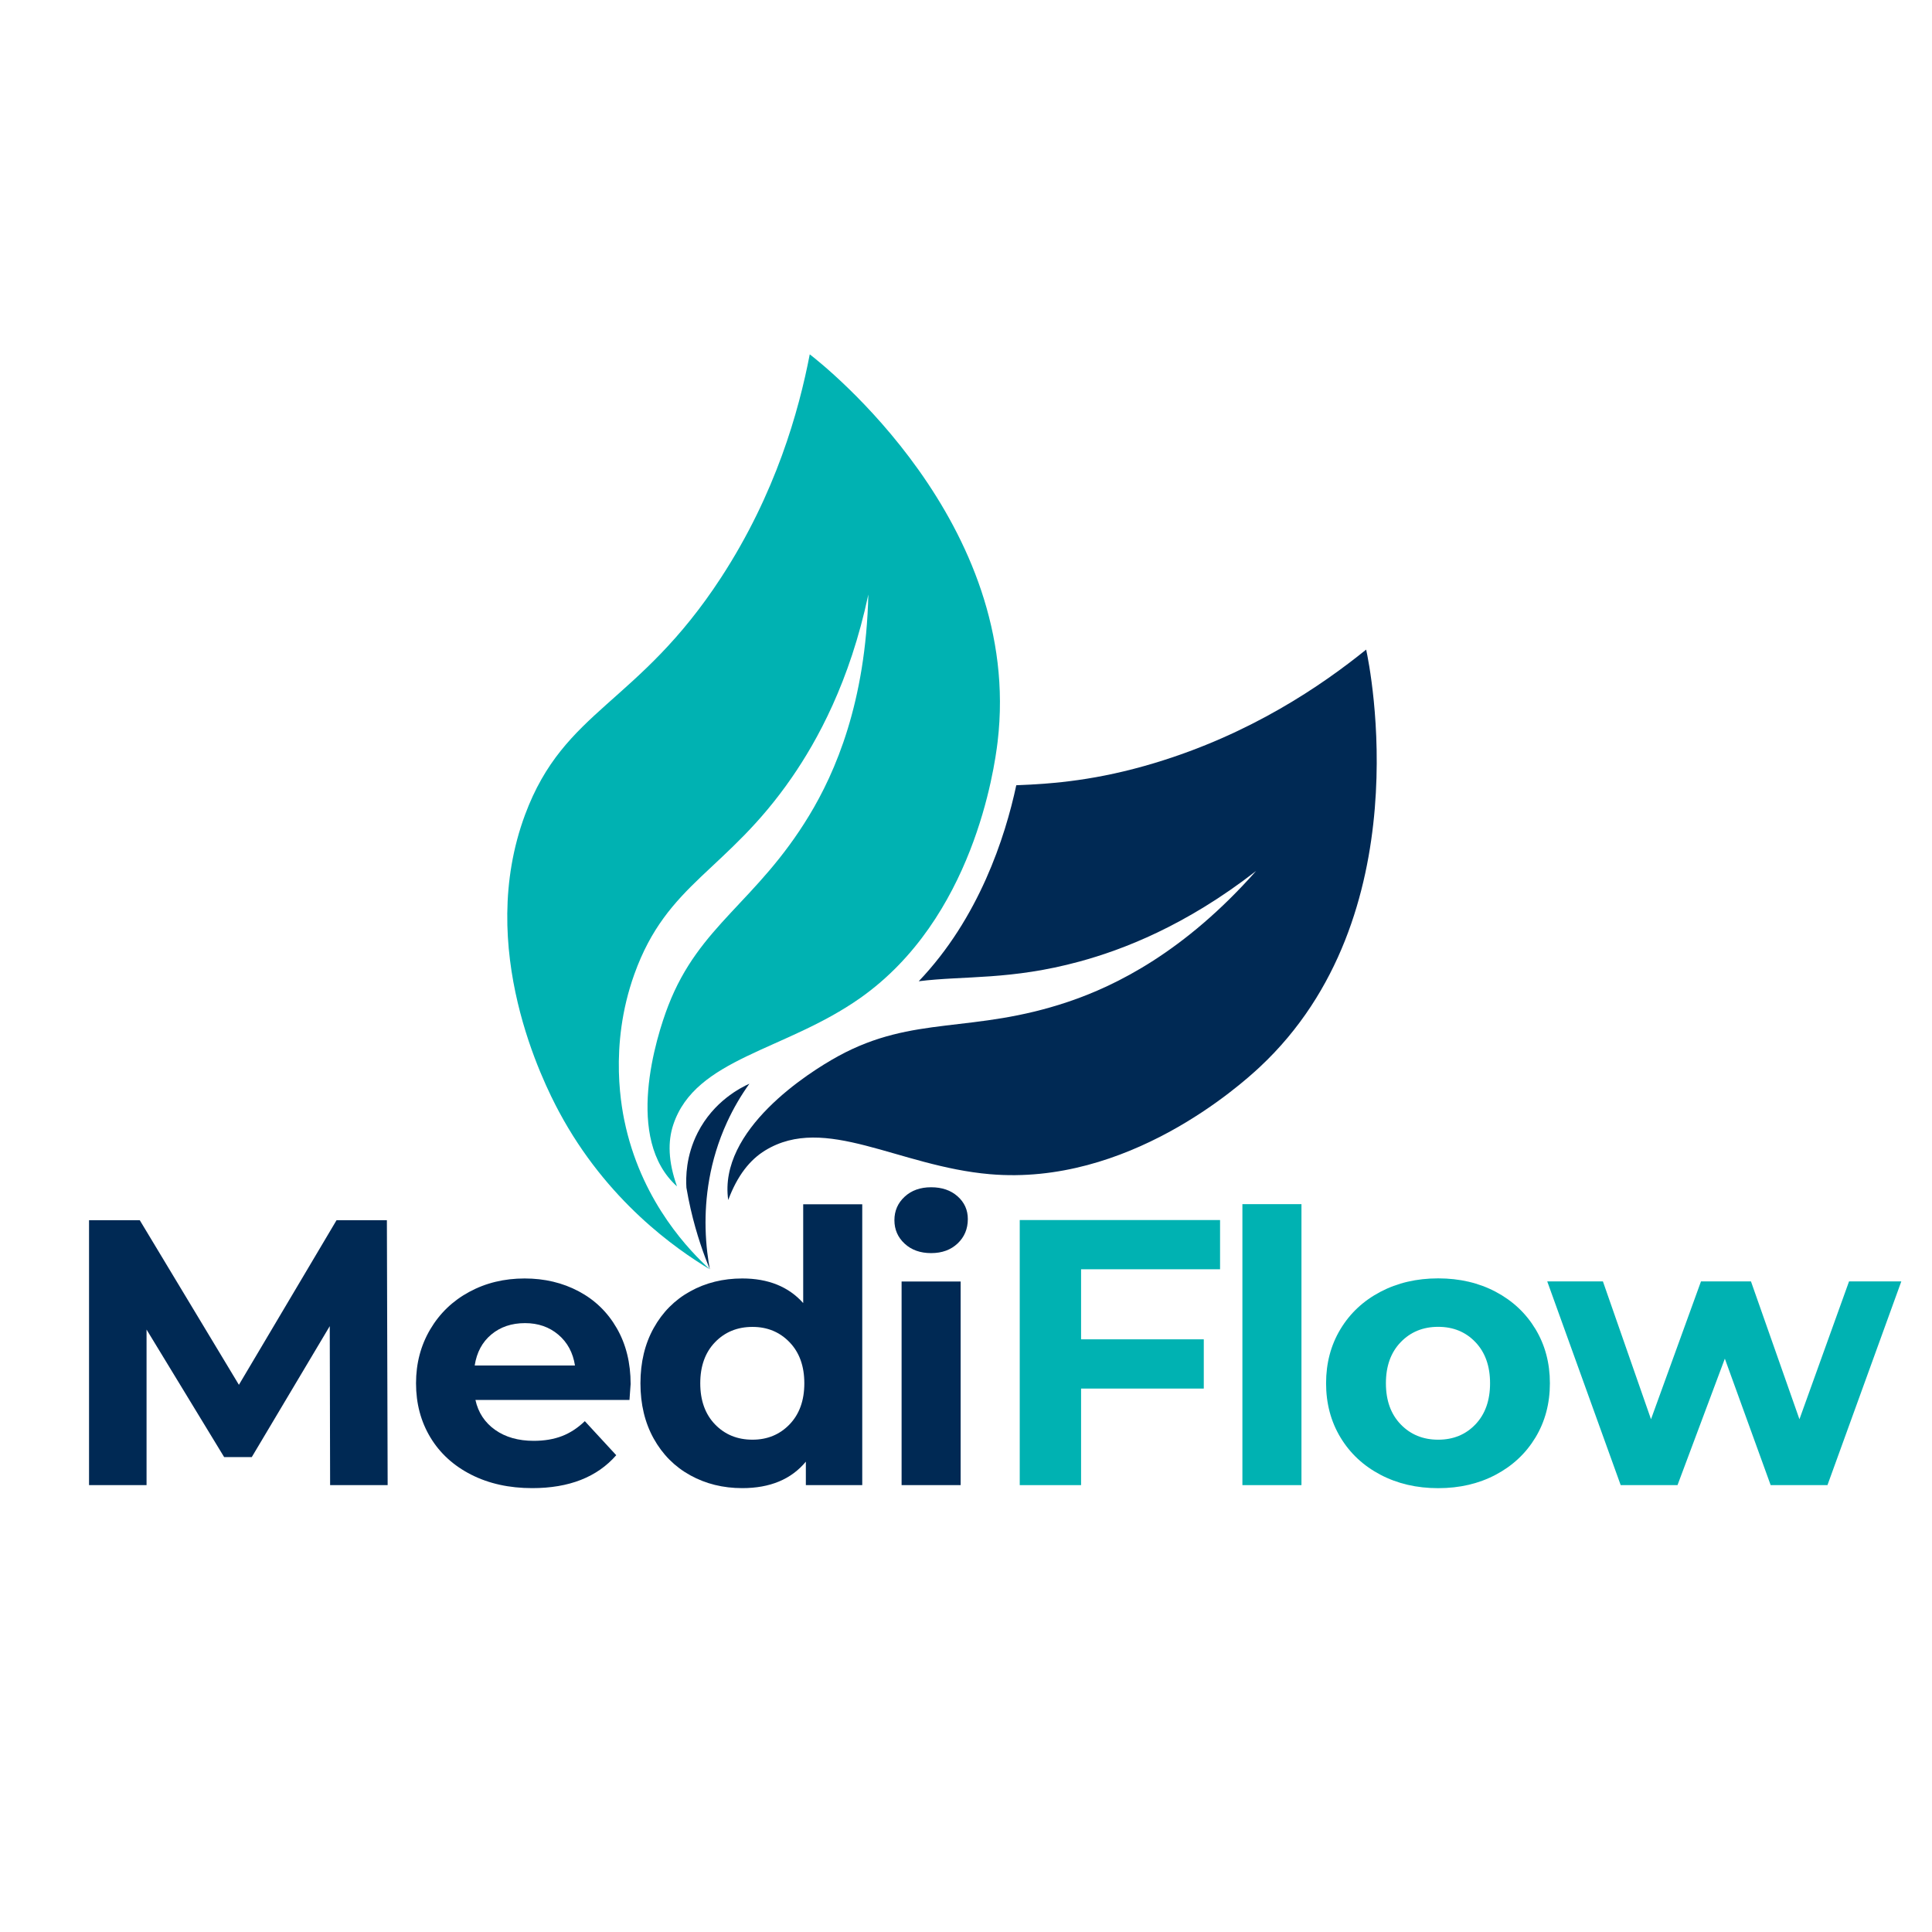
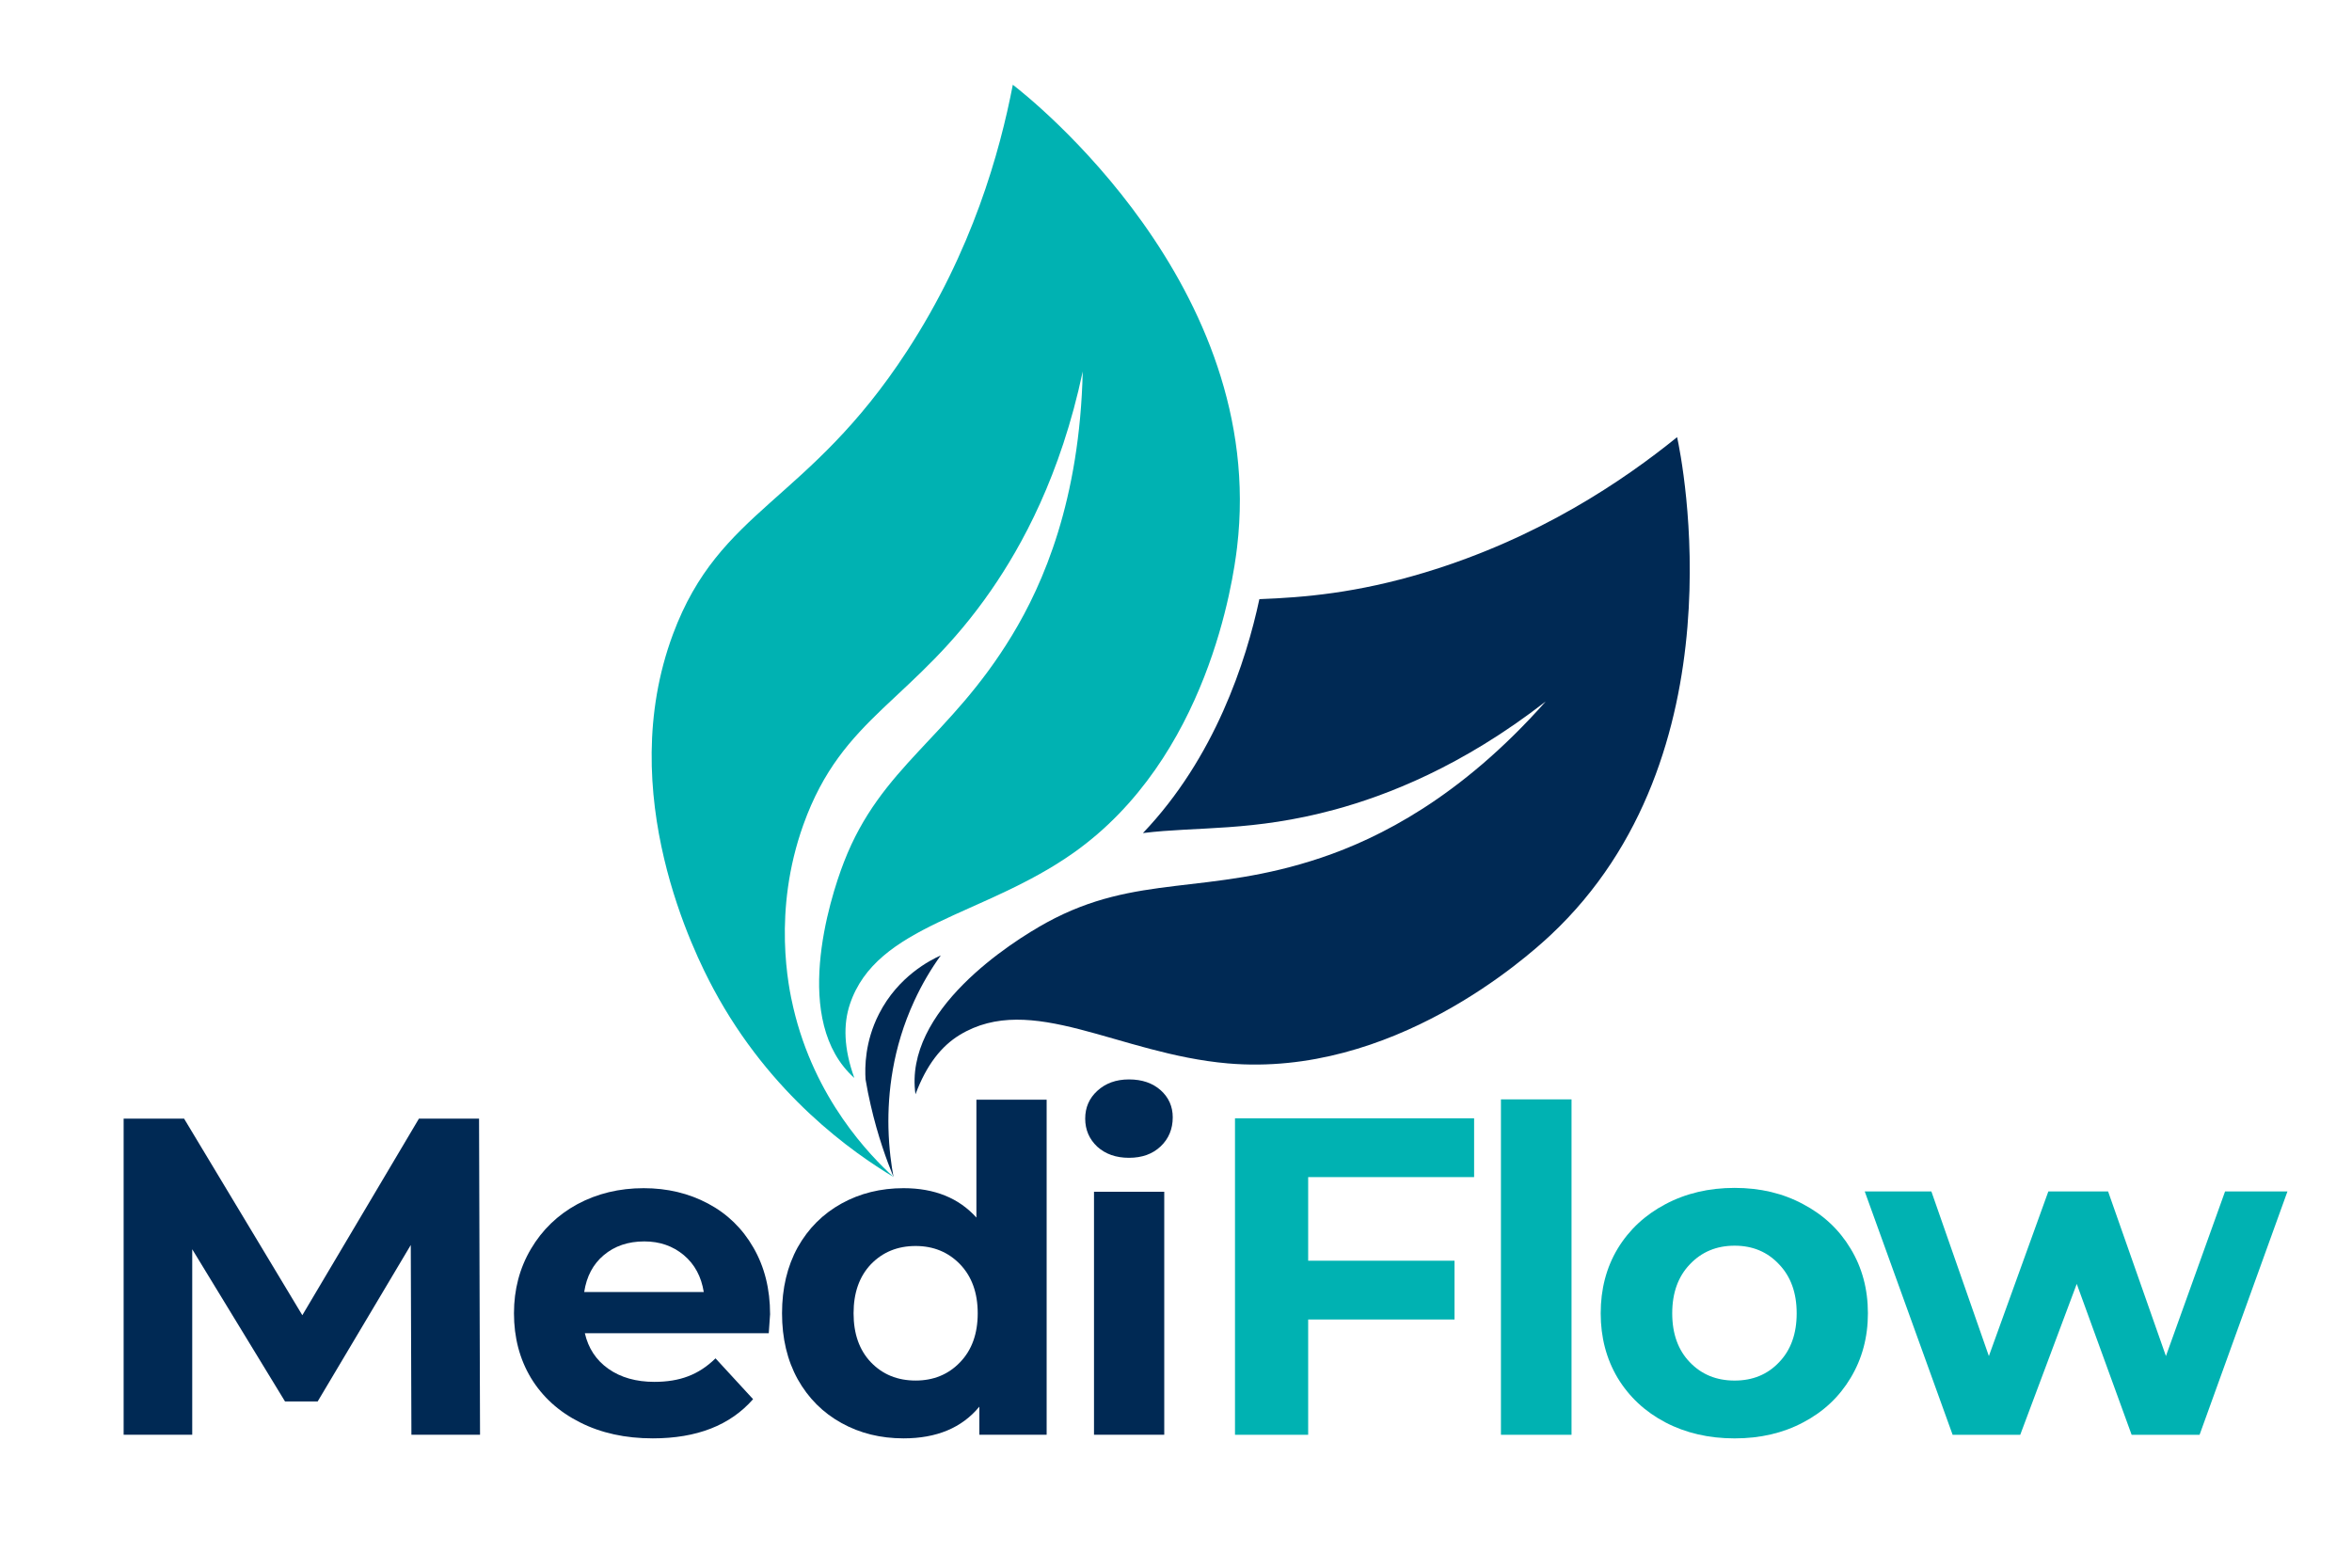
- <svg xmlns="http://www.w3.org/2000/svg" width="2000" zoomAndPan="magnify" viewBox="0 0 1500 1500" height="2000" preserveAspectRatio="xMidYMid meet" version="1.0">
+ <svg xmlns="http://www.w3.org/2000/svg" width="150" zoomAndPan="magnify" viewBox="0 0 112.5 75" height="100" preserveAspectRatio="xMidYMid meet" version="1.0">
  <defs>
    <g />
-     <clipPath id="5fcdae0769">
-       <path d="M 564 504 L 1068.836 504 L 1068.836 932 L 564 932 Z M 564 504 " clip-rule="nonzero" />
+     <clipPath id="e50a18943a">
+       <path d="M 41 45 L 45 45 L 45 56.316 L 41 56.316 Z M 41 45 " clip-rule="nonzero" />
    </clipPath>
-     <clipPath id="e56ebf6c04">
-       <path d="M 532 841 L 582 841 L 582 985.285 L 532 985.285 Z M 532 841 " clip-rule="nonzero" />
+     <clipPath id="fa142c0f27">
+       <path d="M 31.168 4.047 L 60 4.047 L 60 56.316 L 31.168 56.316 Z M 31.168 4.047 " clip-rule="nonzero" />
    </clipPath>
-     <clipPath id="03d1e323b3">
-       <path d="M 393.836 275.035 L 777 275.035 L 777 985.285 L 393.836 985.285 Z M 393.836 275.035 " clip-rule="nonzero" />
+     <clipPath id="ae986f8e6f">
+       <path d="M 4 47 L 110 47 L 110 74.832 L 4 74.832 Z M 4 47 " clip-rule="nonzero" />
    </clipPath>
-     <clipPath id="d61456488d">
-       <path d="M 723 0.801 L 1433.68 0.801 L 1433.68 359.602 L 723 359.602 Z M 723 0.801 " clip-rule="nonzero" />
+     <clipPath id="fd685dc443">
+       <path d="M 53 0.715 L 105.672 0.715 L 105.672 27.238 L 53 27.238 Z M 53 0.715 " clip-rule="nonzero" />
    </clipPath>
-     <clipPath id="e16a379eb2">
-       <rect x="0" width="711" y="0" height="360" />
+     <clipPath id="050d7f888a">
+       <path d="M 32 10 L 52.672 10 L 52.672 22 L 32 22 Z M 32 10 " clip-rule="nonzero" />
    </clipPath>
-     <clipPath id="cd317119b3">
-       <path d="M 0.398 1 L 712 1 L 712 359.602 L 0.398 359.602 Z M 0.398 1 " clip-rule="nonzero" />
+     <clipPath id="e15e898f31">
+       <rect x="0" width="53" y="0" height="28" />
    </clipPath>
-     <clipPath id="9557183689">
-       <rect x="0" width="712" y="0" height="359" />
+     <clipPath id="a9cb66e155">
+       <path d="M 0.062 0.715 L 53 0.715 L 53 27.238 L 0.062 27.238 Z M 0.062 0.715 " clip-rule="nonzero" />
    </clipPath>
-     <clipPath id="1e29531884">
-       <rect x="0" width="1434" y="0" height="360" />
+     <clipPath id="288f78c76f">
+       <path d="M 47 4 L 52.629 4 L 52.629 22 L 47 22 Z M 47 4 " clip-rule="nonzero" />
+     </clipPath>
+     <clipPath id="ff8e6ffe4f">
+       <rect x="0" width="53" y="0" height="28" />
+     </clipPath>
+     <clipPath id="26247f69c8">
+       <rect x="0" width="106" y="0" height="28" />
    </clipPath>
  </defs>
-   <g clip-path="url(#5fcdae0769)">
-     <path fill="#002954" d="M 1060.68 504.348 C 1025.844 532.508 970.844 569.984 896.383 592.414 C 852.301 605.691 818.449 608.555 789.039 609.664 C 780.379 650.113 760.066 712.84 713.309 761.832 C 748.699 757.41 784.594 761.113 838.148 746.531 C 871.531 737.434 920.363 718.891 975.223 676.223 C 919.695 738.969 866.551 765.234 829.48 777.742 C 754.969 802.883 709.617 787.812 650.758 820.012 C 627.426 832.777 557.641 877.27 565.387 931.699 C 572.551 912.492 582.363 900.355 594.102 893.184 C 640.688 864.738 697.328 905.492 768.574 911.641 C 875.207 920.855 962.242 843.266 978.242 828.301 C 1103.086 711.57 1063.633 517.809 1060.68 504.348 Z M 1060.68 504.348 " fill-opacity="1" fill-rule="nonzero" />
+   <path fill="#002954" d="M 80.219 20.914 C 77.656 22.988 73.613 25.742 68.133 27.395 C 64.891 28.371 62.402 28.582 60.238 28.664 C 59.602 31.637 58.109 36.25 54.668 39.855 C 57.273 39.531 59.91 39.801 63.852 38.73 C 66.309 38.059 69.898 36.695 73.934 33.559 C 69.848 38.172 65.941 40.105 63.215 41.027 C 57.734 42.875 54.398 41.766 50.066 44.133 C 48.352 45.074 43.219 48.348 43.789 52.352 C 44.316 50.938 45.035 50.043 45.898 49.516 C 49.328 47.426 53.492 50.422 58.734 50.875 C 66.578 51.551 72.98 45.844 74.156 44.746 C 83.34 36.156 80.438 21.906 80.219 20.914 Z M 80.219 20.914 " fill-opacity="1" fill-rule="nonzero" />
+   <g clip-path="url(#e50a18943a)">
+     <path fill="#002954" d="M 45 45.707 C 44.504 45.93 42.961 46.703 42.043 48.508 C 41.367 49.832 41.363 51.066 41.402 51.645 C 41.473 52.07 41.555 52.477 41.645 52.863 C 41.984 54.348 42.418 55.527 42.738 56.309 C 42.641 55.785 42.52 54.969 42.496 53.953 C 42.461 52.309 42.688 50.148 43.727 47.895 C 44.102 47.078 44.535 46.352 45 45.707 Z M 45 45.707 " fill-opacity="1" fill-rule="nonzero" />
  </g>
-   <g clip-path="url(#e56ebf6c04)">
-     <path fill="#002954" d="M 581.844 841.383 C 575.133 844.418 554.121 854.949 541.66 879.461 C 532.5 897.484 532.441 914.25 532.93 922.121 C 533.91 927.898 535.027 933.426 536.223 938.664 C 540.852 958.879 546.758 974.914 551.121 985.516 C 549.805 978.406 548.125 967.281 547.816 953.492 L 547.816 953.484 C 547.324 931.137 550.449 901.785 564.527 871.152 C 569.637 860.039 575.547 850.156 581.844 841.383 Z M 581.844 841.383 " fill-opacity="1" fill-rule="nonzero" />
+   <g clip-path="url(#fa142c0f27)">
+     <path fill="#00b2b2" d="M 48.445 4.055 C 47.82 7.289 46.508 12.004 43.383 16.797 C 38.641 24.078 34.434 24.309 32.188 30.344 C 29.348 37.973 33.258 45.688 34.121 47.301 C 36.855 52.406 40.82 55.152 42.738 56.309 C 41.613 55.281 38.965 52.578 37.945 48.207 C 37.719 47.25 36.941 43.598 38.426 39.457 C 40.309 34.199 43.703 33.605 47.418 28.223 C 48.863 26.129 50.73 22.77 51.789 17.77 C 51.645 23.93 49.902 27.93 48.41 30.391 C 45.414 35.336 42.148 36.641 40.367 41.242 C 39.66 43.066 37.848 48.879 40.863 51.57 C 40.355 50.152 40.332 49.004 40.652 48.043 C 41.922 44.234 47.039 43.84 51.336 40.809 C 57.77 36.27 58.984 27.777 59.172 26.176 C 60.656 13.695 49.25 4.672 48.445 4.055 Z M 48.445 4.055 " fill-opacity="1" fill-rule="nonzero" />
  </g>
-   <g clip-path="url(#03d1e323b3)">
-     <path fill="#00b2b2" d="M 628.691 275.109 C 620.223 319.094 602.34 383.207 559.891 448.355 C 495.391 547.34 438.188 550.473 407.672 632.496 C 369.086 736.23 422.242 841.129 433.965 863.039 C 471.113 932.469 525.039 969.809 551.117 985.516 C 535.836 971.547 499.816 934.805 485.941 875.383 C 482.898 862.352 472.324 812.707 492.48 756.426 C 518.074 684.957 564.234 676.879 614.738 603.703 C 634.395 575.227 659.758 529.57 674.18 461.582 C 672.195 545.344 648.508 599.691 628.238 633.152 C 587.492 700.406 543.105 718.129 518.879 780.691 C 509.273 805.496 484.621 884.5 525.629 921.105 C 518.727 901.809 518.398 886.207 522.75 873.156 C 540.016 821.371 609.586 816.004 668.016 774.77 C 755.461 713.062 771.965 597.633 774.551 575.879 C 794.719 406.164 639.629 283.496 628.691 275.109 Z M 628.691 275.109 " fill-opacity="1" fill-rule="nonzero" />
-   </g>
-   <g transform="matrix(1, 0, 0, 1, 44, 868)">
-     <g clip-path="url(#1e29531884)">
-       <g clip-path="url(#d61456488d)">
-         <g transform="matrix(1, 0, 0, 1, 723, 0.000000000000113687)">
-           <g clip-path="url(#e16a379eb2)">
-             <g fill="#00b2b2" fill-opacity="1">
-               <g transform="translate(0.3136, 285.0523)">
-                 <g>
-                   <path d="M 72.031 -167.594 L 72.031 -113.203 L 167.297 -113.203 L 167.297 -74.969 L 72.031 -74.969 L 72.031 0 L 24.406 0 L 24.406 -205.812 L 179.938 -205.812 L 179.938 -167.594 Z M 72.031 -167.594 " />
+   <g clip-path="url(#ae986f8e6f)">
+     <g transform="matrix(1, 0, 0, 1, 4, 47)">
+       <g clip-path="url(#26247f69c8)">
+         <g clip-path="url(#fd685dc443)">
+           <g transform="matrix(1, 0, 0, 1, 53, 0)">
+             <g clip-path="url(#e15e898f31)">
+               <g fill="#00b2b2" fill-opacity="1">
+                 <g transform="translate(0.27483, 21.64207)">
+                   <g>
+                     <path d="M 5.297 -12.328 L 5.297 -8.328 L 12.297 -8.328 L 12.297 -5.516 L 5.297 -5.516 L 5.297 0 L 1.797 0 L 1.797 -15.141 L 13.234 -15.141 L 13.234 -12.328 Z M 5.297 -12.328 " />
+                   </g>
                </g>
              </g>
-             </g>
-             <g fill="#00b2b2" fill-opacity="1">
-               <g transform="translate(176.424, 285.0523)">
-                 <g>
-                   <path d="M 21.172 -218.156 L 67.031 -218.156 L 67.031 0 L 21.172 0 Z M 21.172 -218.156 " />
+               <g fill="#00b2b2" fill-opacity="1">
+                 <g transform="translate(13.23081, 21.64207)">
+                   <g>
+                     <path d="M 1.562 -16.047 L 4.938 -16.047 L 4.938 0 L 1.562 0 Z M 1.562 -16.047 " />
+                   </g>
                </g>
              </g>
-             </g>
-             <g fill="#00b2b2" fill-opacity="1">
-               <g transform="translate(253.1599, 285.0523)">
-                 <g>
-                   <path d="M 96.438 2.359 C 79.781 2.359 64.832 -1.117 51.594 -8.078 C 38.363 -15.035 28.023 -24.688 20.578 -37.031 C 13.129 -49.383 9.406 -63.406 9.406 -79.094 C 9.406 -94.77 13.129 -108.781 20.578 -121.125 C 28.023 -133.477 38.363 -143.133 51.594 -150.094 C 64.832 -157.051 79.781 -160.531 96.438 -160.531 C 113.094 -160.531 127.988 -157.051 141.125 -150.094 C 154.258 -143.133 164.551 -133.477 172 -121.125 C 179.445 -108.781 183.172 -94.77 183.172 -79.094 C 183.172 -63.406 179.445 -49.383 172 -37.031 C 164.551 -24.688 154.258 -15.035 141.125 -8.078 C 127.988 -1.117 113.094 2.359 96.438 2.359 Z M 96.438 -35.281 C 108.195 -35.281 117.848 -39.25 125.391 -47.188 C 132.941 -55.125 136.719 -65.758 136.719 -79.094 C 136.719 -92.414 132.941 -103.047 125.391 -110.984 C 117.848 -118.93 108.195 -122.906 96.438 -122.906 C 84.676 -122.906 74.973 -118.93 67.328 -110.984 C 59.68 -103.047 55.859 -92.414 55.859 -79.094 C 55.859 -65.758 59.68 -55.125 67.328 -47.188 C 74.973 -39.25 84.676 -35.281 96.438 -35.281 Z M 96.438 -35.281 " />
+               <g fill="#00b2b2" fill-opacity="1">
+                 <g transform="translate(18.87606, 21.64207)">
+                   <g>
+                     <path d="M 7.094 0.172 C 5.863 0.172 4.758 -0.082 3.781 -0.594 C 2.812 -1.102 2.051 -1.812 1.5 -2.719 C 0.957 -3.633 0.688 -4.664 0.688 -5.812 C 0.688 -6.969 0.957 -8 1.5 -8.906 C 2.051 -9.812 2.812 -10.52 3.781 -11.031 C 4.758 -11.551 5.863 -11.812 7.094 -11.812 C 8.32 -11.812 9.414 -11.551 10.375 -11.031 C 11.344 -10.52 12.098 -9.812 12.641 -8.906 C 13.191 -8 13.469 -6.969 13.469 -5.812 C 13.469 -4.664 13.191 -3.633 12.641 -2.719 C 12.098 -1.812 11.344 -1.102 10.375 -0.594 C 9.414 -0.082 8.32 0.172 7.094 0.172 Z M 7.094 -2.594 C 7.957 -2.594 8.664 -2.883 9.219 -3.469 C 9.781 -4.051 10.062 -4.832 10.062 -5.812 C 10.062 -6.789 9.781 -7.57 9.219 -8.156 C 8.664 -8.75 7.957 -9.047 7.094 -9.047 C 6.227 -9.047 5.516 -8.75 4.953 -8.156 C 4.391 -7.57 4.109 -6.789 4.109 -5.812 C 4.109 -4.832 4.391 -4.051 4.953 -3.469 C 5.516 -2.883 6.227 -2.594 7.094 -2.594 Z M 7.094 -2.594 " />
+                   </g>
                </g>
              </g>
-             </g>
-             <g fill="#00b2b2" fill-opacity="1">
-               <g transform="translate(433.9744, 285.0523)">
-                 <g>
-                   <path d="M 275.203 -158.188 L 217.859 0 L 173.766 0 L 138.188 -98.203 L 101.438 0 L 57.328 0 L 0.297 -158.188 L 43.516 -158.188 L 80.859 -51.156 L 119.672 -158.188 L 158.469 -158.188 L 196.109 -51.156 L 234.625 -158.188 Z M 275.203 -158.188 " />
+               <g clip-path="url(#050d7f888a)">
+                 <g fill="#00b2b2" fill-opacity="1">
+                   <g transform="translate(32.1781, 21.64207)">
+                     <g>
+                       <path d="M 20.234 -11.641 L 16.031 0 L 12.781 0 L 10.156 -7.219 L 7.453 0 L 4.219 0 L 0.016 -11.641 L 3.203 -11.641 L 5.953 -3.766 L 8.797 -11.641 L 11.656 -11.641 L 14.422 -3.766 L 17.25 -11.641 Z M 20.234 -11.641 " />
+                     </g>
+                   </g>
                </g>
              </g>
            </g>
          </g>
        </g>
-       </g>
-       <g clip-path="url(#cd317119b3)">
-         <g transform="matrix(1, 0, 0, 1, 0, 1)">
-           <g clip-path="url(#9557183689)">
-             <g fill="#002954" fill-opacity="1">
-               <g transform="translate(0.73683, 284.0358)">
-                 <g>
-                   <path d="M 211.562 0 L 211.281 -123.422 L 150.734 -21.75 L 129.297 -21.75 L 69.047 -120.766 L 69.047 0 L 24.391 0 L 24.391 -205.688 L 63.766 -205.688 L 140.75 -77.875 L 216.562 -205.688 L 255.641 -205.688 L 256.234 0 Z M 211.562 0 " />
+         <g clip-path="url(#a9cb66e155)">
+           <g transform="matrix(1, 0, 0, 1, -0.000000000000000888, 0)">
+             <g clip-path="url(#ff8e6ffe4f)">
+               <g fill="#002954" fill-opacity="1">
+                 <g transform="translate(0.11678, 21.64085)">
+                   <g>
+                     <path d="M 15.562 0 L 15.531 -9.078 L 11.078 -1.594 L 9.516 -1.594 L 5.078 -8.875 L 5.078 0 L 1.797 0 L 1.797 -15.125 L 4.688 -15.125 L 10.344 -5.719 L 15.922 -15.125 L 18.797 -15.125 L 18.844 0 Z M 15.562 0 " />
+                   </g>
                </g>
              </g>
-             </g>
-             <g fill="#002954" fill-opacity="1">
-               <g transform="translate(269.5989, 284.0358)">
-                 <g>
-                   <path d="M 176.016 -78.453 C 176.016 -77.867 175.719 -73.754 175.125 -66.109 L 55.531 -66.109 C 57.688 -56.316 62.781 -48.578 70.812 -42.891 C 78.844 -37.211 88.832 -34.375 100.781 -34.375 C 109.008 -34.375 116.305 -35.598 122.672 -38.047 C 129.047 -40.492 134.973 -44.363 140.453 -49.656 L 164.844 -23.219 C 149.957 -6.176 128.211 2.344 99.609 2.344 C 81.785 2.344 66.016 -1.129 52.297 -8.078 C 38.586 -15.035 28.008 -24.68 20.562 -37.016 C 13.125 -49.359 9.406 -63.367 9.406 -79.047 C 9.406 -94.516 13.078 -108.469 20.422 -120.906 C 27.766 -133.352 37.852 -143.051 50.688 -150 C 63.52 -156.957 77.867 -160.438 93.734 -160.438 C 109.211 -160.438 123.219 -157.102 135.75 -150.438 C 148.289 -143.781 158.133 -134.234 165.281 -121.797 C 172.438 -109.359 176.016 -94.91 176.016 -78.453 Z M 94.031 -125.766 C 83.645 -125.766 74.926 -122.828 67.875 -116.953 C 60.82 -111.078 56.516 -103.047 54.953 -92.859 L 132.812 -92.859 C 131.25 -102.848 126.941 -110.828 119.891 -116.797 C 112.836 -122.773 104.219 -125.766 94.031 -125.766 Z M 94.031 -125.766 " />
+               <g fill="#002954" fill-opacity="1">
+                 <g transform="translate(19.89625, 21.64085)">
+                   <g>
+                     <path d="M 12.938 -5.766 C 12.938 -5.723 12.914 -5.422 12.875 -4.859 L 4.078 -4.859 C 4.242 -4.141 4.617 -3.57 5.203 -3.156 C 5.797 -2.738 6.531 -2.531 7.406 -2.531 C 8.008 -2.531 8.547 -2.617 9.016 -2.797 C 9.484 -2.973 9.922 -3.258 10.328 -3.656 L 12.125 -1.703 C 11.031 -0.453 9.43 0.172 7.328 0.172 C 6.016 0.172 4.852 -0.082 3.844 -0.594 C 2.832 -1.102 2.051 -1.812 1.5 -2.719 C 0.957 -3.625 0.688 -4.656 0.688 -5.812 C 0.688 -6.945 0.957 -7.973 1.5 -8.891 C 2.039 -9.805 2.781 -10.52 3.719 -11.031 C 4.664 -11.539 5.723 -11.797 6.891 -11.797 C 8.023 -11.797 9.051 -11.551 9.969 -11.062 C 10.895 -10.57 11.617 -9.867 12.141 -8.953 C 12.672 -8.035 12.938 -6.973 12.938 -5.766 Z M 6.922 -9.25 C 6.148 -9.25 5.504 -9.031 4.984 -8.594 C 4.473 -8.164 4.16 -7.578 4.047 -6.828 L 9.766 -6.828 C 9.648 -7.566 9.332 -8.156 8.812 -8.594 C 8.289 -9.031 7.66 -9.25 6.922 -9.25 Z M 6.922 -9.25 " />
+                   </g>
                </g>
              </g>
-             </g>
-             <g fill="#002954" fill-opacity="1">
-               <g transform="translate(443.2573, 284.0358)">
-                 <g>
-                   <path d="M 182.188 -218.031 L 182.188 0 L 138.406 0 L 138.406 -18.219 C 127.039 -4.508 110.582 2.344 89.031 2.344 C 74.145 2.344 60.676 -0.984 48.625 -7.641 C 36.582 -14.297 27.129 -23.797 20.266 -36.141 C 13.41 -48.484 9.984 -62.785 9.984 -79.047 C 9.984 -95.305 13.41 -109.602 20.266 -121.938 C 27.129 -134.281 36.582 -143.781 48.625 -150.438 C 60.676 -157.102 74.145 -160.438 89.031 -160.438 C 109.207 -160.438 124.977 -154.07 136.344 -141.344 L 136.344 -218.031 Z M 96.969 -35.266 C 108.531 -35.266 118.129 -39.227 125.766 -47.156 C 133.398 -55.094 137.219 -65.723 137.219 -79.047 C 137.219 -92.367 133.398 -102.992 125.766 -110.922 C 118.129 -118.859 108.531 -122.828 96.969 -122.828 C 85.219 -122.828 75.52 -118.859 67.875 -110.922 C 60.238 -102.992 56.422 -92.367 56.422 -79.047 C 56.422 -65.723 60.238 -55.094 67.875 -47.156 C 75.52 -39.227 85.219 -35.266 96.969 -35.266 Z M 96.969 -35.266 " />
+               <g fill="#002954" fill-opacity="1">
+                 <g transform="translate(32.67183, 21.64085)">
+                   <g>
+                     <path d="M 13.391 -16.031 L 13.391 0 L 10.172 0 L 10.172 -1.344 C 9.336 -0.332 8.129 0.172 6.547 0.172 C 5.453 0.172 4.461 -0.07 3.578 -0.562 C 2.691 -1.051 1.992 -1.75 1.484 -2.656 C 0.984 -3.562 0.734 -4.613 0.734 -5.812 C 0.734 -7.008 0.984 -8.062 1.484 -8.969 C 1.992 -9.875 2.691 -10.57 3.578 -11.062 C 4.461 -11.551 5.453 -11.797 6.547 -11.797 C 8.023 -11.797 9.188 -11.328 10.031 -10.391 L 10.031 -16.031 Z M 7.125 -2.594 C 7.977 -2.594 8.688 -2.883 9.25 -3.469 C 9.812 -4.051 10.094 -4.832 10.094 -5.812 C 10.094 -6.789 9.812 -7.57 9.25 -8.156 C 8.688 -8.738 7.977 -9.031 7.125 -9.031 C 6.258 -9.031 5.547 -8.738 4.984 -8.156 C 4.43 -7.57 4.156 -6.789 4.156 -5.812 C 4.156 -4.832 4.43 -4.051 4.984 -3.469 C 5.547 -2.883 6.258 -2.594 7.125 -2.594 Z M 7.125 -2.594 " />
+                   </g>
                </g>
              </g>
-             </g>
-             <g fill="#002954" fill-opacity="1">
-               <g transform="translate(634.8398, 284.0358)">
-                 <g>
-                   <path d="M 21.156 -158.094 L 67 -158.094 L 67 0 L 21.156 0 Z M 44.078 -180.125 C 35.66 -180.125 28.805 -182.57 23.516 -187.469 C 18.223 -192.363 15.578 -198.438 15.578 -205.688 C 15.578 -212.938 18.223 -219.008 23.516 -223.906 C 28.805 -228.801 35.66 -231.25 44.078 -231.25 C 52.504 -231.25 59.359 -228.898 64.641 -224.203 C 69.93 -219.504 72.578 -213.629 72.578 -206.578 C 72.578 -198.93 69.93 -192.609 64.641 -187.609 C 59.359 -182.617 52.504 -180.125 44.078 -180.125 Z M 44.078 -180.125 " />
+               <g clip-path="url(#288f78c76f)">
+                 <g fill="#002954" fill-opacity="1">
+                   <g transform="translate(46.76604, 21.64085)">
+                     <g>
+                       <path d="M 1.562 -11.625 L 4.922 -11.625 L 4.922 0 L 1.562 0 Z M 3.234 -13.25 C 2.617 -13.25 2.113 -13.426 1.719 -13.781 C 1.332 -14.145 1.141 -14.594 1.141 -15.125 C 1.141 -15.656 1.332 -16.098 1.719 -16.453 C 2.113 -16.816 2.617 -17 3.234 -17 C 3.859 -17 4.363 -16.828 4.75 -16.484 C 5.133 -16.141 5.328 -15.707 5.328 -15.188 C 5.328 -14.625 5.133 -14.16 4.75 -13.797 C 4.363 -13.43 3.859 -13.25 3.234 -13.25 Z M 3.234 -13.25 " />
+                     </g>
+                   </g>
                </g>
              </g>
            </g>
          </g>
        </g>
      </g>
    </g>
  </g>
</svg>
